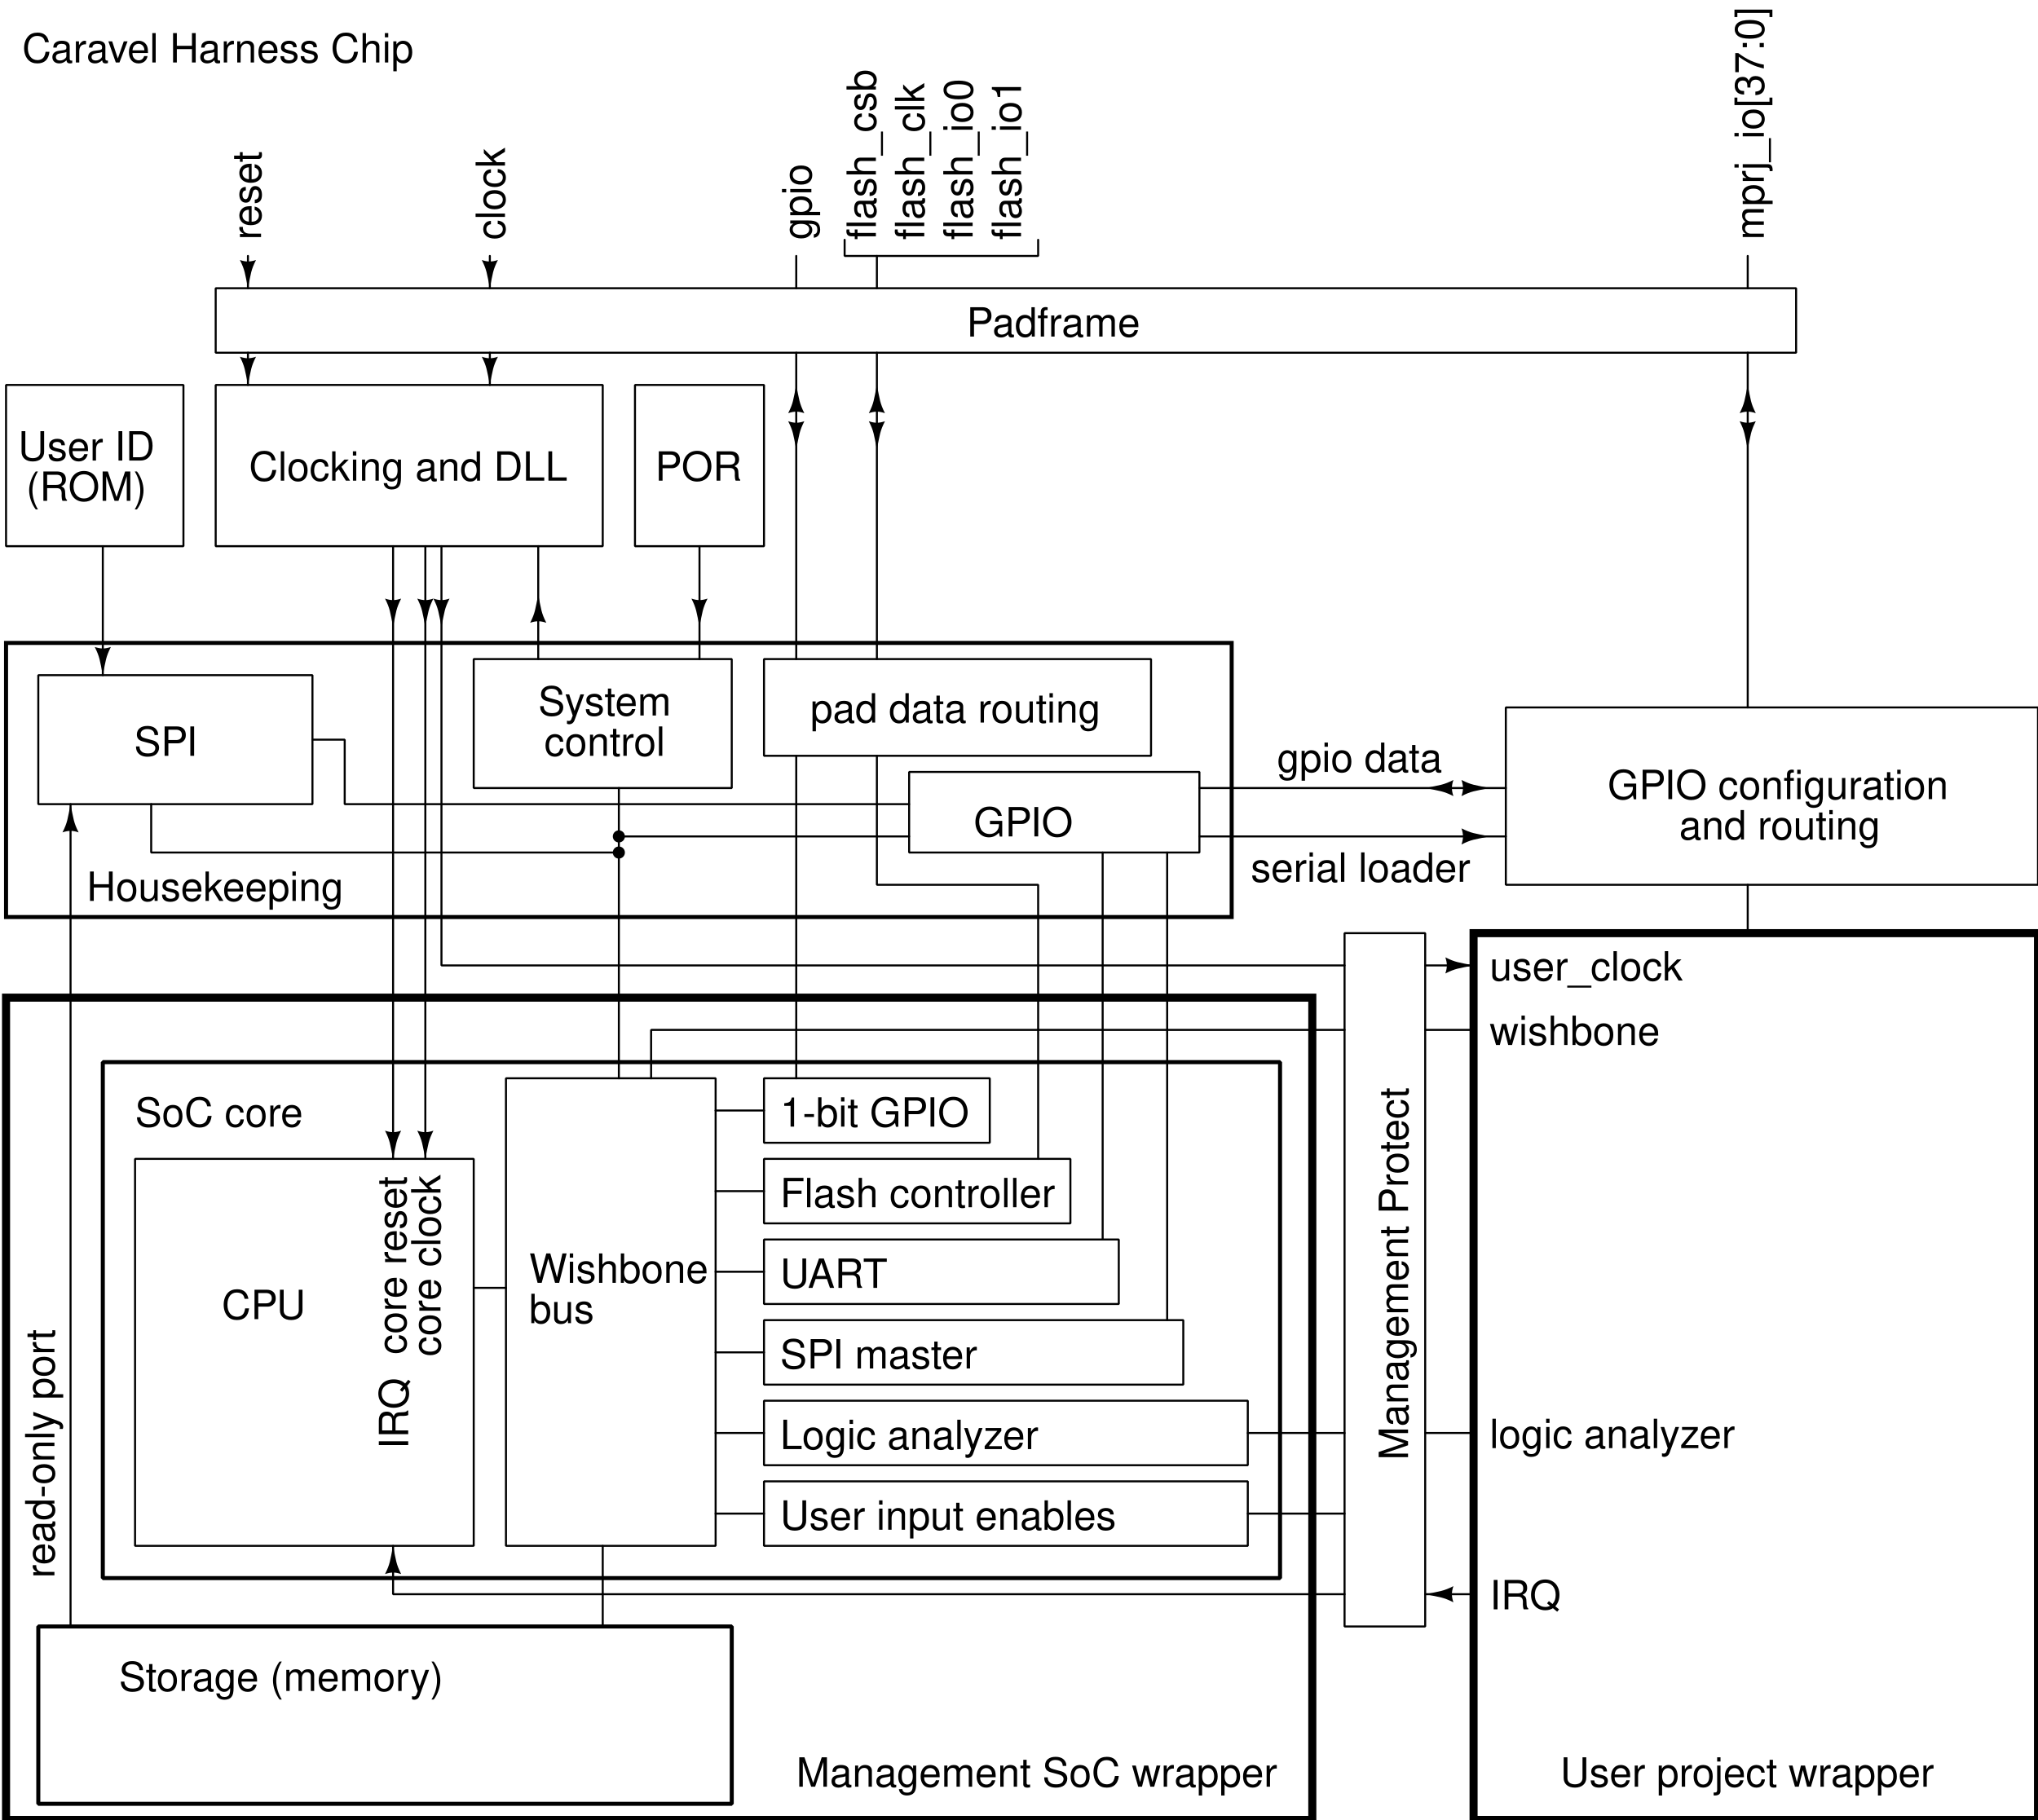
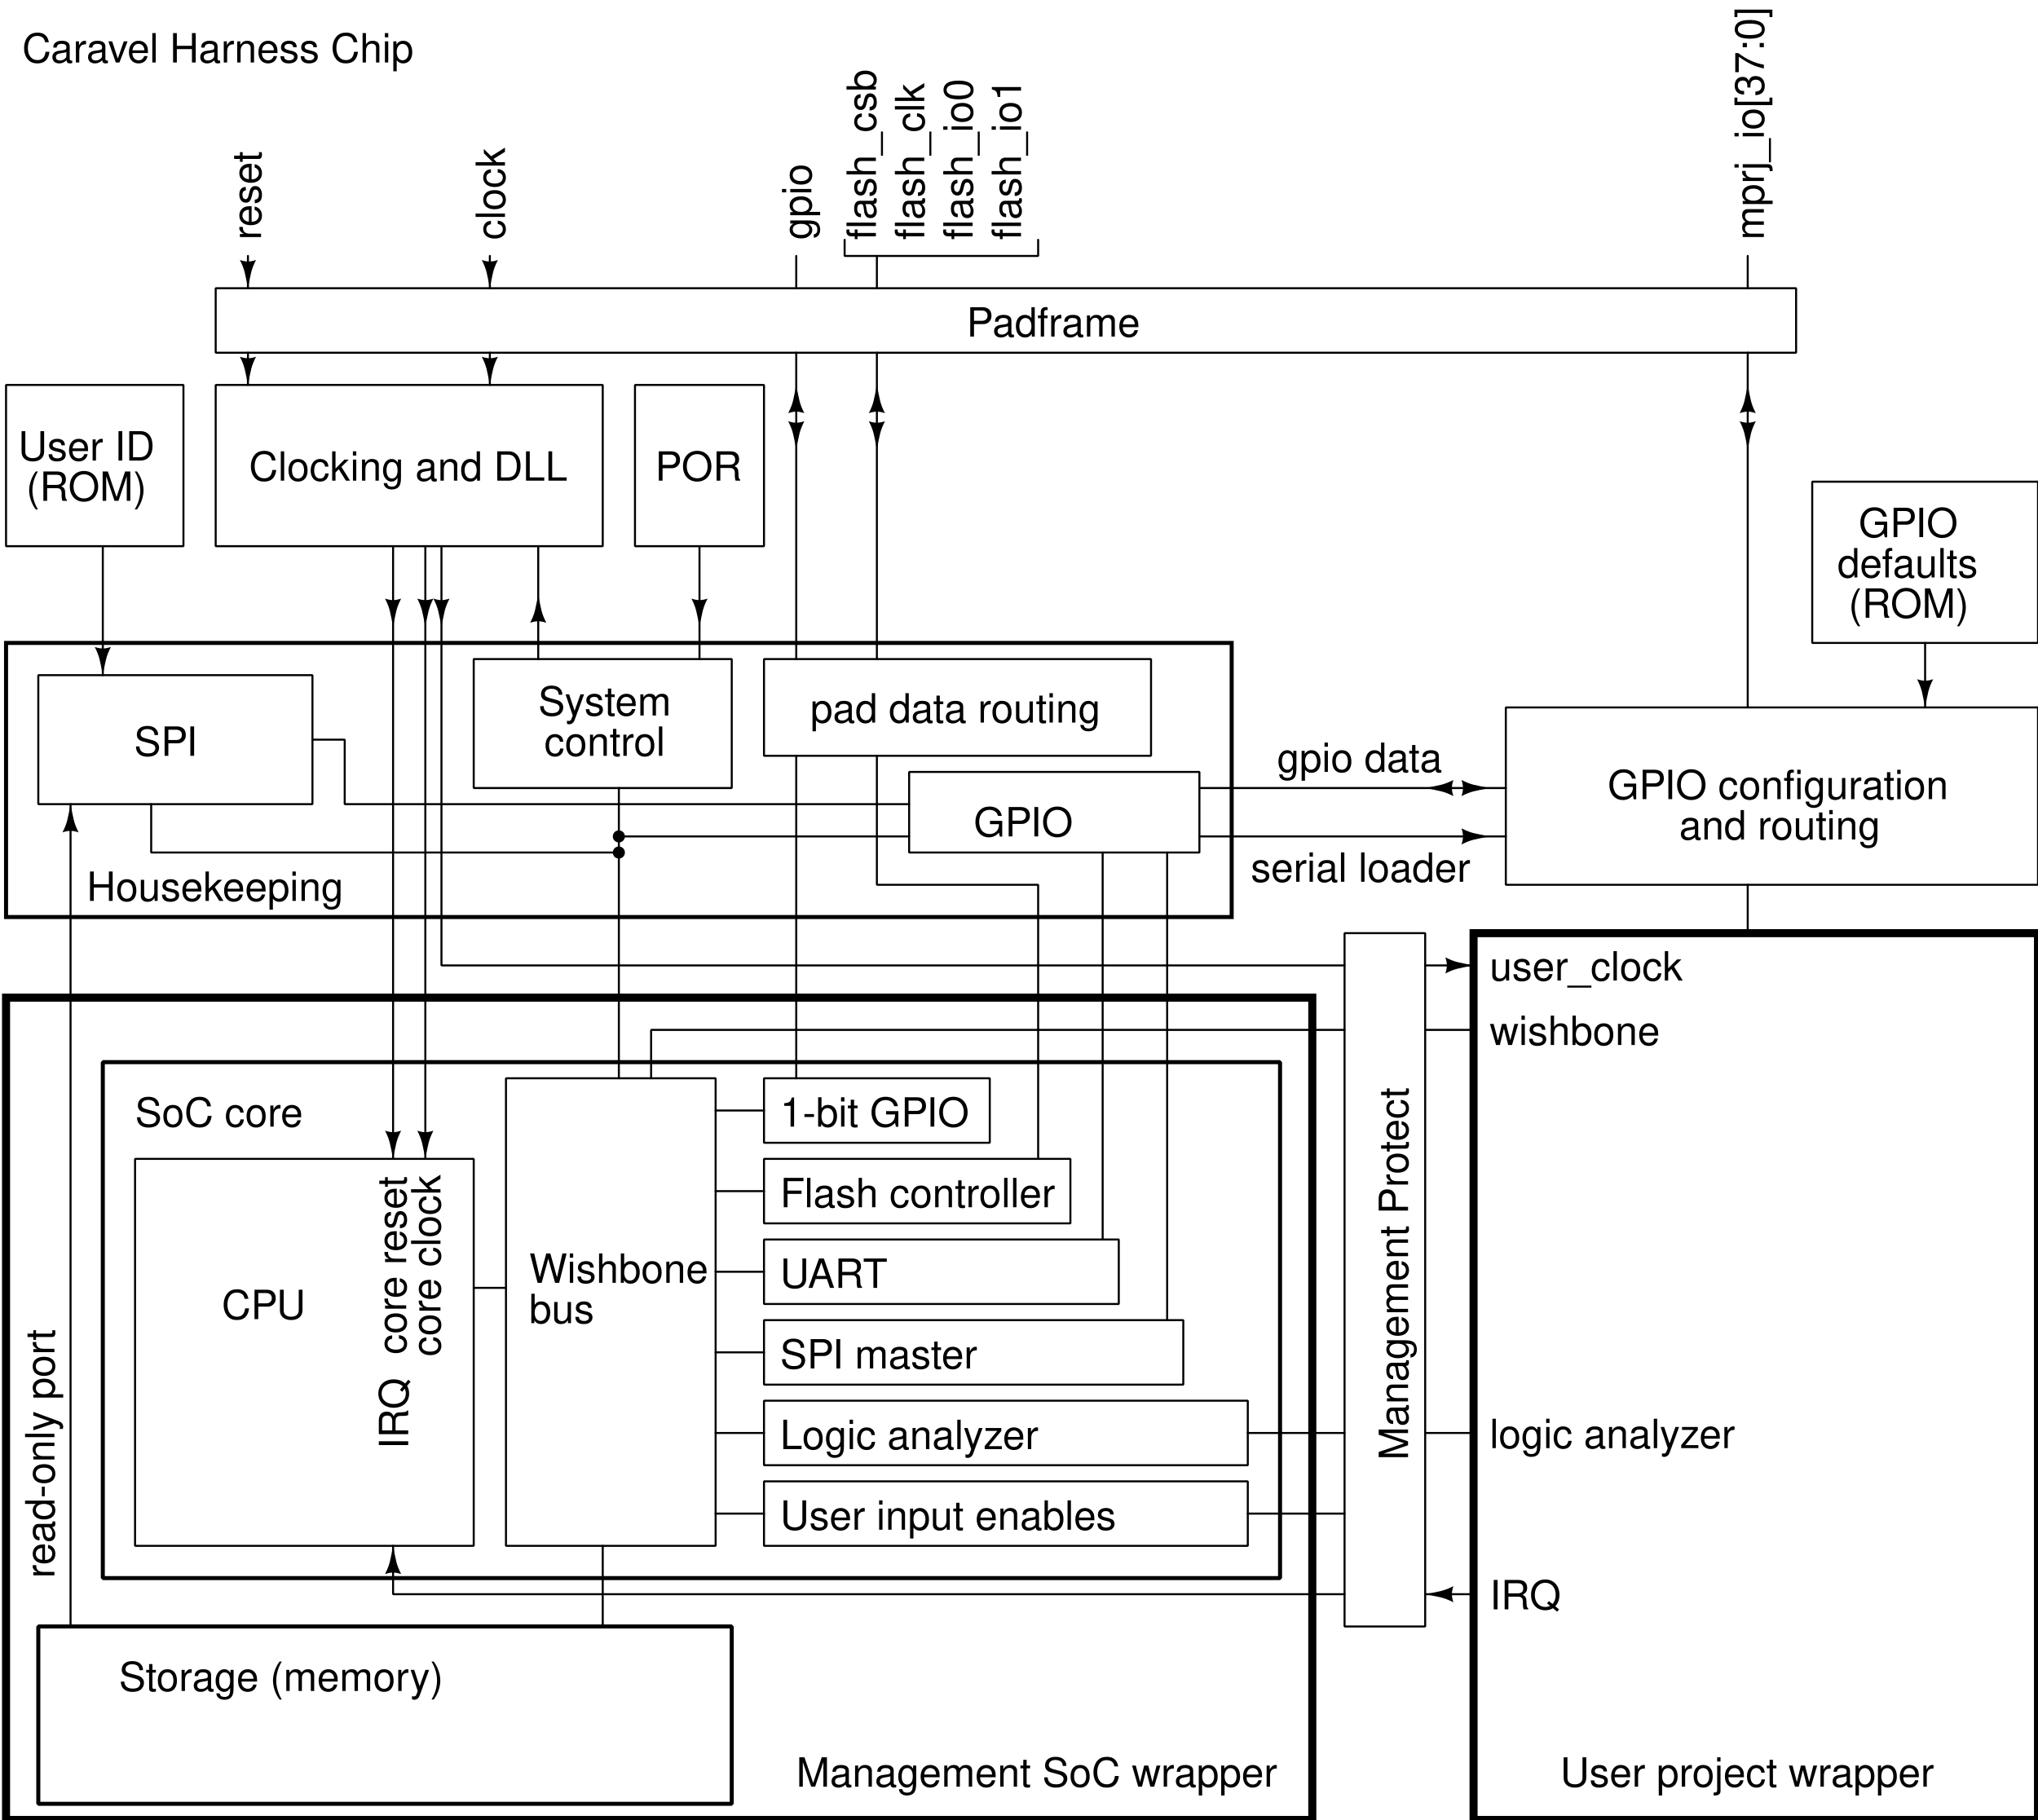
<svg xmlns="http://www.w3.org/2000/svg" version="1.1" id="caravel_block_diagram" width="100%" height="100%" viewBox="-6 -6 2022 1806">
  <g stroke="black">
    <g transform="matrix(   1    0   -0    1  16  56)" fill="#000000">
      <text stroke="none" font-family="Helvetica" font-size="40">
        <tspan x="0" y="0">Caravel Harness Chip</tspan>
      </text>
    </g>
    <path d="M1456,1800 L1456,920 2016,920 2016,1800 z" fill="none" stroke-width="8" stroke-linejoin="miter" stroke-linecap="projecting" stroke="#000000" />
    <g transform="matrix(   1    0   -0    1 1728 1752)" fill="#000000">
      <text stroke="none" font-family="Helvetica" font-size="40">
        <tspan x="-186" y="15">User project wrapper</tspan>
      </text>
    </g>
    <path d="M0,1800 L0,984 1296,984 1296,1800 z" fill="none" stroke-width="8" stroke-linejoin="miter" stroke-linecap="projecting" stroke="#000000" />
    <g transform="matrix(   1    0   -0    1 1024 1752)" fill="#000000">
      <text stroke="none" font-family="Helvetica" font-size="40">
        <tspan x="-240" y="15">Management SoC wrapper</tspan>
      </text>
    </g>
    <path d="M0,904 L0,632 1216,632 1216,904 z" fill="none" stroke-width="4" stroke-linejoin="miter" stroke-linecap="projecting" stroke="#000000" />
    <path d="M96,1560 L96,1048 1264,1048 1264,1560 z" fill="none" stroke-width="4" stroke-linejoin="bevel" stroke-linecap="round" stroke="#000000" />
    <g transform="matrix(   1    0   -0    1 128 1112)" fill="#000000">
      <text stroke="none" font-family="Helvetica" font-size="40">
        <tspan x="0" y="0">SoC core</tspan>
      </text>
    </g>
    <path d="M32,1784 L32,1608 720,1608 720,1784 z" fill="none" stroke-width="4" stroke-linejoin="bevel" stroke-linecap="round" stroke="#000000" />
    <g transform="matrix(   1    0   -0    1 112 1672)" fill="#000000">
      <text stroke="none" font-family="Helvetica" font-size="40">
        <tspan x="0" y="0">Storage (memory)</tspan>
      </text>
    </g>
    <path d="M128,1528 L128,1144 464,1144 464,1528 z" fill="none" stroke-width="2" stroke-linejoin="bevel" stroke-linecap="round" stroke="#000000" />
    <g transform="matrix(   1    0   -0    1 256 1288)" fill="#000000">
      <text stroke="none" font-family="Helvetica" font-size="40">
        <tspan x="-42" y="15">CPU</tspan>
      </text>
    </g>
    <g transform="matrix(   1    0   -0    1 768 1352)" fill="#000000">
      <text stroke="none" font-family="Helvetica" font-size="40">
        <tspan x="0" y="0">SPI master</tspan>
      </text>
    </g>
    <g transform="matrix(   1    0   -0    1 768 1272)" fill="#000000">
      <text stroke="none" font-family="Helvetica" font-size="40">
        <tspan x="0" y="0">UART</tspan>
      </text>
    </g>
    <g transform="matrix(   1    0   -0    1 768 1192)" fill="#000000">
      <text stroke="none" font-family="Helvetica" font-size="40">
        <tspan x="0" y="0">Flash controller</tspan>
      </text>
    </g>
    <g transform="matrix(   1    0   -0    1 768 1112)" fill="#000000">
      <text stroke="none" font-family="Helvetica" font-size="40">
        <tspan x="0" y="0">1-bit GPIO</tspan>
      </text>
    </g>
    <path d="M496,1528 L496,1064 704,1064 704,1528 z" fill="none" stroke-width="2" stroke-linejoin="bevel" stroke-linecap="round" stroke="#000000" />
    <g transform="matrix(   1    0   -0    1 608 1272)" fill="#000000">
      <text stroke="none" font-family="Helvetica" font-size="40">
        <tspan x="-89" y="-5">Wishbone</tspan>
        <tspan x="-89" y="35">bus</tspan>
      </text>
    </g>
    <path d="M464,1272 L496,1272 " fill="none" stroke-width="2" stroke-linejoin="bevel" stroke-linecap="round" stroke="#000000" />
    <path d="M752,1128 L752,1064 976,1064 976,1128 z" fill="none" stroke-width="2" stroke-linejoin="bevel" stroke-linecap="round" stroke="#000000" />
    <path d="M752,1208 L752,1144 1056,1144 1056,1208 z" fill="none" stroke-width="2" stroke-linejoin="bevel" stroke-linecap="round" stroke="#000000" />
    <path d="M752,1288 L752,1224 1104,1224 1104,1288 z" fill="none" stroke-width="2" stroke-linejoin="bevel" stroke-linecap="round" stroke="#000000" />
    <path d="M752,1368 L752,1304 1168,1304 1168,1368 z" fill="none" stroke-width="2" stroke-linejoin="bevel" stroke-linecap="round" stroke="#000000" />
    <path d="M752,1448 L752,1384 1232,1384 1232,1448 z" fill="none" stroke-width="2" stroke-linejoin="bevel" stroke-linecap="round" stroke="#000000" />
    <g transform="matrix(   1    0   -0    1 768 1432)" fill="#000000">
      <text stroke="none" font-family="Helvetica" font-size="40">
        <tspan x="0" y="0">Logic analyzer</tspan>
      </text>
    </g>
    <path d="M704,1096 L752,1096 " fill="none" stroke-width="2" stroke-linejoin="bevel" stroke-linecap="round" stroke="#000000" />
    <path d="M704,1176 L752,1176 " fill="none" stroke-width="2" stroke-linejoin="bevel" stroke-linecap="round" stroke="#000000" />
    <path d="M704,1256 L752,1256 " fill="none" stroke-width="2" stroke-linejoin="bevel" stroke-linecap="round" stroke="#000000" />
    <path d="M704,1336 L752,1336 " fill="none" stroke-width="2" stroke-linejoin="bevel" stroke-linecap="round" stroke="#000000" />
    <path d="M704,1416 L752,1416 " fill="none" stroke-width="2" stroke-linejoin="bevel" stroke-linecap="round" stroke="#000000" />
    <path d="M608,1064 L608,824 " fill="none" stroke-width="2" stroke-linejoin="bevel" stroke-linecap="round" stroke="#000000" />
    <g transform="matrix(   1    0   -0    1  80 888)" fill="#000000">
      <text stroke="none" font-family="Helvetica" font-size="40">
        <tspan x="0" y="0">Housekeeping</tspan>
      </text>
    </g>
    <path d="M32,792 L32,664 304,664 304,792 z" fill="none" stroke-width="2" stroke-linejoin="bevel" stroke-linecap="round" stroke="#000000" />
    <g transform="matrix(   1    0   -0    1 160 744)" fill="#000000">
      <text stroke="none" font-family="Helvetica" font-size="40">
        <tspan x="-33" y="0">SPI</tspan>
      </text>
    </g>
    <path d="M896,840 L896,760 1184,760 1184,840 z" fill="none" stroke-width="2" stroke-linejoin="bevel" stroke-linecap="round" stroke="#000000" />
    <g transform="matrix(   1    0   -0    1 960 824)" fill="#000000">
      <text stroke="none" font-family="Helvetica" font-size="40">
        <tspan x="0" y="0">GPIO</tspan>
      </text>
    </g>
    <path d="M464,776 L464,648 720,648 720,776 z" fill="none" stroke-width="2" stroke-linejoin="bevel" stroke-linecap="round" stroke="#000000" />
    <g transform="matrix(   1    0   -0    1 528 744)" fill="#000000">
      <text stroke="none" font-family="Helvetica" font-size="40">
        <tspan x="0" y="-40">System</tspan>
        <tspan x="6" y="0">control</tspan>
      </text>
    </g>
    <path d="M1232,1416 L1328,1416 " fill="none" stroke-width="2" stroke-linejoin="bevel" stroke-linecap="round" stroke="#000000" />
    <path d="M1328,1608 L1328,920 1408,920 1408,1608 z" fill="none" stroke-width="2" stroke-linejoin="bevel" stroke-linecap="round" stroke="#000000" />
    <path d="M1408,1016 L1456,1016 " fill="none" stroke-width="2" stroke-linejoin="bevel" stroke-linecap="round" stroke="#000000" />
    <path d="M1408,1416 L1456,1416 " fill="none" stroke-width="2" stroke-linejoin="bevel" stroke-linecap="round" stroke="#000000" />
    <g transform="matrix(-1.16895e-11   -1    1 -1.16895e-11 1376 1256)" fill="#000000">
      <text stroke="none" font-family="Helvetica" font-size="40">
        <tspan x="-187" y="15">Management Protect</tspan>
      </text>
    </g>
    <path d="M1184,776 L1488,776 " fill="none" stroke-width="2" stroke-linejoin="bevel" stroke-linecap="round" stroke="#000000" />
    <path d="M64,1608 L64,792 " fill="none" stroke-width="2" stroke-linejoin="bevel" stroke-linecap="round" stroke="#000000" />
    <path d="M592,1528 L592,1608 " fill="none" stroke-width="2" stroke-linejoin="bevel" stroke-linecap="round" stroke="#000000" />
    <path d="M1728,872 L1728,920 " fill="none" stroke-width="2" stroke-linejoin="bevel" stroke-linecap="round" stroke="#000000" />
    <path d="M608,840 L144,840 144,792 " fill="none" stroke-width="2" stroke-linejoin="bevel" stroke-linecap="round" stroke="#000000" />
    <ellipse cx="608" cy="840" rx="6" ry="6" fill="#000000" stroke="none" />
    <path d="M1408,1576 L1456,1576 " fill="none" stroke-width="2" stroke-linejoin="bevel" stroke-linecap="round" stroke="#000000" />
    <path d="M1328,1576 L384,1576 384,1528 " fill="none" stroke-width="2" stroke-linejoin="bevel" stroke-linecap="round" stroke="#000000" />
    <g transform="matrix(   1    0   -0    1 1472 1576)" fill="#000000">
      <text stroke="none" font-family="Helvetica" font-size="40">
        <tspan x="0" y="15">IRQ</tspan>
      </text>
    </g>
    <g transform="matrix(   1    0   -0    1 1472 1016)" fill="#000000">
      <text stroke="none" font-family="Helvetica" font-size="40">
        <tspan x="0" y="15">wishbone</tspan>
      </text>
    </g>
    <g transform="matrix(   1    0   -0    1 1472 1416)" fill="#000000">
      <text stroke="none" font-family="Helvetica" font-size="40">
        <tspan x="0" y="15">logic analyzer</tspan>
      </text>
    </g>
    <path d="M1488,872 L1488,696 2016,696 2016,872 z" fill="none" stroke-width="2" stroke-linejoin="bevel" stroke-linecap="round" stroke="#000000" />
    <g transform="matrix(   1    0   -0    1 1760 792)" fill="#000000">
      <text stroke="none" font-family="Helvetica" font-size="40">
        <tspan x="-171" y="-5">GPIO configuration</tspan>
        <tspan x="-100" y="35">and routing</tspan>
      </text>
    </g>
    <path d="M0,536 L0,376 176,376 176,536 z" fill="none" stroke-width="2" stroke-linejoin="bevel" stroke-linecap="round" stroke="#000000" />
    <g transform="matrix(   1    0   -0    1  80 456)" fill="#000000">
      <text stroke="none" font-family="Helvetica" font-size="40">
        <tspan x="-68" y="-5">User ID</tspan>
        <tspan x="-60" y="35">(ROM)</tspan>
      </text>
    </g>
    <path d="M208,536 L208,376 592,376 592,536 z" fill="none" stroke-width="2" stroke-linejoin="bevel" stroke-linecap="round" stroke="#000000" />
    <g transform="matrix(   1    0   -0    1 400 456)" fill="#000000">
      <text stroke="none" font-family="Helvetica" font-size="40">
        <tspan x="-159" y="15">Clocking and DLL</tspan>
      </text>
    </g>
    <path d="M528,536 L528,648 " fill="none" stroke-width="2" stroke-linejoin="bevel" stroke-linecap="round" stroke="#000000" />
    <g transform="matrix(   1    0   -0    1 1344 840)" fill="#000000">
      <text stroke="none" font-family="Helvetica" font-size="40">
        <tspan x="-109" y="29">serial loader</tspan>
      </text>
    </g>
    <path d="M1152,1304 L1152,840 " fill="none" stroke-width="2" stroke-linejoin="bevel" stroke-linecap="round" stroke="#000000" />
    <path d="M752,744 L752,648 1136,648 1136,744 z" fill="none" stroke-width="2" stroke-linejoin="bevel" stroke-linecap="round" stroke="#000000" />
    <g transform="matrix(   1    0   -0    1 1344 760)" fill="#000000">
      <text stroke="none" font-family="Helvetica" font-size="40">
        <tspan x="-83" y="0">gpio data</tspan>
      </text>
    </g>
    <g transform="matrix(   1    0   -0    1 944 696)" fill="#000000">
      <text stroke="none" font-family="Helvetica" font-size="40">
        <tspan x="-146" y="15">pad data routing</tspan>
      </text>
    </g>
    <path d="M1184,824 L1488,824 " fill="none" stroke-width="2" stroke-linejoin="bevel" stroke-linecap="round" stroke="#000000" />
    <path d="M1088,1224 L1088,840 " fill="none" stroke-width="2" stroke-linejoin="bevel" stroke-linecap="round" stroke="#000000" />
    <path d="M1024,1144 L1024,872 864,872 864,744 " fill="none" stroke-width="2" stroke-linejoin="bevel" stroke-linecap="round" stroke="#000000" />
    <path d="M784,1064 L784,744 " fill="none" stroke-width="2" stroke-linejoin="bevel" stroke-linecap="round" stroke="#000000" />
    <path d="M784,648 L784,344 " fill="none" stroke-width="2" stroke-linejoin="bevel" stroke-linecap="round" stroke="#000000" />
    <g transform="matrix(-1.16895e-11   -1    1 -1.16895e-11 784 232)" fill="#000000">
      <text stroke="none" font-family="Helvetica" font-size="40">
        <tspan x="0" y="15">gpio</tspan>
      </text>
    </g>
    <path d="M896,824 L608,824 " fill="none" stroke-width="2" stroke-linejoin="bevel" stroke-linecap="round" stroke="#000000" />
    <ellipse cx="608" cy="824" rx="6" ry="6" fill="#000000" stroke="none" />
    <path d="M1728,696 L1728,344 " fill="none" stroke-width="2" stroke-linejoin="bevel" stroke-linecap="round" stroke="#000000" />
    <g transform="matrix(-1.16895e-11   -1    1 -1.16895e-11 1744 232)" fill="#000000">
      <text stroke="none" font-family="Helvetica" font-size="40">
        <tspan x="0" y="0">mprj_io[37:0]</tspan>
      </text>
    </g>
    <path d="M864,648 L864,344 " fill="none" stroke-width="2" stroke-linejoin="bevel" stroke-linecap="round" stroke="#000000" />
    <g transform="matrix(-1.16895e-11   -1    1 -1.16895e-11 848 232)" fill="#000000">
      <text stroke="none" font-family="Helvetica" font-size="40">
        <tspan x="0" y="15">flash_csb</tspan>
      </text>
    </g>
    <path d="M480,376 L480,344 " fill="none" stroke-width="2" stroke-linejoin="bevel" stroke-linecap="round" stroke="#000000" />
    <g transform="matrix(-1.16895e-11   -1    1 -1.16895e-11 480 232)" fill="#000000">
      <text stroke="none" font-family="Helvetica" font-size="40">
        <tspan x="0" y="15">clock</tspan>
      </text>
    </g>
    <path d="M832,232 L832,248 1024,248 1024,232 " fill="none" stroke-width="2" stroke-linejoin="bevel" stroke-linecap="round" stroke="#000000" />
    <g transform="matrix(-1.16895e-11   -1    1 -1.16895e-11 896 232)" fill="#000000">
      <text stroke="none" font-family="Helvetica" font-size="40">
        <tspan x="0" y="15">flash_clk</tspan>
      </text>
    </g>
    <g transform="matrix(-1.16895e-11   -1    1 -1.16895e-11 944 232)" fill="#000000">
      <text stroke="none" font-family="Helvetica" font-size="40">
        <tspan x="0" y="15">flash_io0</tspan>
      </text>
    </g>
    <g transform="matrix(-1.16895e-11   -1    1 -1.16895e-11 992 232)" fill="#000000">
      <text stroke="none" font-family="Helvetica" font-size="40">
        <tspan x="0" y="15">flash_io1</tspan>
      </text>
    </g>
    <g transform="matrix(-1.16895e-11   -1    1 -1.16895e-11  48 1560)" fill="#000000">
      <text stroke="none" font-family="Helvetica" font-size="40">
        <tspan x="0" y="0">read-only port</tspan>
      </text>
    </g>
    <path d="M608,824 L608,776 " fill="none" stroke-width="2" stroke-linejoin="bevel" stroke-linecap="round" stroke="#000000" />
    <path d="M416,536 L416,1144 " fill="none" stroke-width="2" stroke-linejoin="bevel" stroke-linecap="round" stroke="#000000" />
    <path d="M432,536 L432,952 1328,952 " fill="none" stroke-width="2" stroke-linejoin="bevel" stroke-linecap="round" stroke="#000000" />
    <path d="M1408,952 L1456,952 " fill="none" stroke-width="2" stroke-linejoin="bevel" stroke-linecap="round" stroke="#000000" />
    <g transform="matrix(   1    0   -0    1 1472 952)" fill="#000000">
      <text stroke="none" font-family="Helvetica" font-size="40">
        <tspan x="0" y="15">user_clock</tspan>
      </text>
    </g>
    <path d="M624,536 L624,376 752,376 752,536 z" fill="none" stroke-width="2" stroke-linejoin="bevel" stroke-linecap="round" stroke="#000000" />
    <g transform="matrix(   1    0   -0    1 688 456)" fill="#000000">
      <text stroke="none" font-family="Helvetica" font-size="40">
        <tspan x="-44" y="15">POR</tspan>
      </text>
    </g>
    <g transform="matrix(-1.16895e-11   -1    1 -1.16895e-11 416 1160)" fill="#000000">
      <text stroke="none" font-family="Helvetica" font-size="40">
        <tspan x="-180" y="15">core clock</tspan>
      </text>
    </g>
    <g transform="matrix(-1.16895e-11   -1    1 -1.16895e-11 384 1432)" fill="#000000">
      <text stroke="none" font-family="Helvetica" font-size="40">
        <tspan x="0" y="15">IRQ</tspan>
      </text>
    </g>
    <g transform="matrix(-1.16895e-11   -1    1 -1.16895e-11 384 1160)" fill="#000000">
      <text stroke="none" font-family="Helvetica" font-size="40">
        <tspan x="-178" y="13">core reset</tspan>
      </text>
    </g>
    <path d="M208,344 L208,280 1776,280 1776,344 z" fill="none" stroke-width="2" stroke-linejoin="bevel" stroke-linecap="round" stroke="#000000" />
    <path d="M864,280 L864,248 " fill="none" stroke-width="2" stroke-linejoin="bevel" stroke-linecap="round" stroke="#000000" />
    <path d="M784,280 L784,248 " fill="none" stroke-width="2" stroke-linejoin="bevel" stroke-linecap="round" stroke="#000000" />
    <path d="M480,280 L480,248 " fill="none" stroke-width="2" stroke-linejoin="bevel" stroke-linecap="round" stroke="#000000" />
    <path d="M240,280 L240,248 " fill="none" stroke-width="2" stroke-linejoin="bevel" stroke-linecap="round" stroke="#000000" />
    <g transform="matrix(-1.16895e-11   -1    1 -1.16895e-11 240 232)" fill="#000000">
      <text stroke="none" font-family="Helvetica" font-size="40">
        <tspan x="0" y="13">reset</tspan>
      </text>
    </g>
    <path d="M384,536 L384,600 384,600 384,1144 " fill="none" stroke-width="2" stroke-linejoin="bevel" stroke-linecap="round" stroke="#000000" />
    <path d="M240,376 L240,344 " fill="none" stroke-width="2" stroke-linejoin="bevel" stroke-linecap="round" stroke="#000000" />
    <path d="M1728,280 L1728,248 " fill="none" stroke-width="2" stroke-linejoin="bevel" stroke-linecap="round" stroke="#000000" />
    <path d="M96,664 L96,536 " fill="none" stroke-width="2" stroke-linejoin="bevel" stroke-linecap="round" stroke="#000000" />
    <path d="M896,792 L336,792 336,728 304,728 " fill="none" stroke-width="2" stroke-linejoin="bevel" stroke-linecap="round" stroke="#000000" />
    <g transform="matrix(   1    0   -0    1 1040 328)" fill="#000000">
      <text stroke="none" font-family="Helvetica" font-size="40">
        <tspan x="-87" y="0">Padframe</tspan>
      </text>
    </g>
    <path d="M688,536 L688,584 688,584 688,648 " fill="none" stroke-width="2" stroke-linejoin="bevel" stroke-linecap="round" stroke="#000000" />
    <path d="M696,588 C691,598 691,601 688,616 C685,601 685,598 680,588 C686,590 690,590 696,588 " fill="#000000" stroke="none" />
    <path d="M536,612 C531,602 531,599 528,584 C525,599 525,602 520,612 C526,610 530,610 536,612 " fill="#000000" stroke="none" />
    <path d="M440,588 C435,598 435,601 432,616 C429,601 429,598 424,588 C430,590 434,590 440,588 " fill="#000000" stroke="none" />
    <path d="M424,588 C419,598 419,601 416,616 C413,601 413,598 408,588 C414,590 418,590 424,588 " fill="#000000" stroke="none" />
    <path d="M392,588 C387,598 387,601 384,616 C381,601 381,598 376,588 C382,590 386,590 392,588 " fill="#000000" stroke="none" />
    <path d="M248,252 C243,262 243,265 240,280 C237,265 237,262 232,252 C238,254 242,254 248,252 " fill="#000000" stroke="none" />
    <path d="M248,348 C243,358 243,361 240,376 C237,361 237,358 232,348 C238,350 242,350 248,348 " fill="#000000" stroke="none" />
    <path d="M488,348 C483,358 483,361 480,376 C477,361 477,358 472,348 C478,350 482,350 488,348 " fill="#000000" stroke="none" />
    <path d="M488,252 C483,262 483,265 480,280 C477,265 477,262 472,252 C478,254 482,254 488,252 " fill="#000000" stroke="none" />
    <path d="M792,412 C787,422 787,425 784,440 C781,425 781,422 776,412 C782,414 786,414 792,412 " fill="#000000" stroke="none" />
    <path d="M792,404 C787,394 787,391 784,376 C781,391 781,394 776,404 C782,402 786,402 792,404 " fill="#000000" stroke="none" />
    <path d="M872,404 C867,394 867,391 864,376 C861,391 861,394 856,404 C862,402 866,402 872,404 " fill="#000000" stroke="none" />
    <path d="M872,412 C867,422 867,425 864,440 C861,425 861,422 856,412 C862,414 866,414 872,412 " fill="#000000" stroke="none" />
    <path d="M1736,404 C1731,394 1731,391 1728,376 C1725,391 1725,394 1720,404 C1726,402 1730,402 1736,404 " fill="#000000" stroke="none" />
    <path d="M1736,412 C1731,422 1731,425 1728,440 C1725,425 1725,422 1720,412 C1726,414 1730,414 1736,412 " fill="#000000" stroke="none" />
    <path d="M72,820 C67,810 67,807 64,792 C61,807 61,810 56,820 C62,818 66,818 72,820 " fill="#000000" stroke="none" />
    <path d="M1444,832 C1454,827 1457,827 1472,824 C1457,821 1454,821 1444,816 C1446,822 1446,826 1444,832 " fill="#000000" stroke="none" />
    <path d="M1444,784 C1454,779 1457,779 1472,776 C1457,773 1454,773 1444,768 C1446,774 1446,778 1444,784 " fill="#000000" stroke="none" />
    <path d="M1436,784 C1426,779 1423,779 1408,776 C1423,773 1426,773 1436,768 C1434,774 1434,778 1436,784 " fill="#000000" stroke="none" />
    <path d="M1428,960 C1438,955 1441,955 1456,952 C1441,949 1438,949 1428,944 C1430,950 1430,954 1428,960 " fill="#000000" stroke="none" />
    <path d="M1436,1584 C1426,1579 1423,1579 1408,1576 C1423,1573 1426,1573 1436,1568 C1434,1574 1434,1578 1436,1584 " fill="#000000" stroke="none" />
    <path d="M376,1556 C381,1546 381,1543 384,1528 C387,1543 387,1546 392,1556 C386,1554 382,1554 376,1556 " fill="#000000" stroke="none" />
    <path d="M408,1116 C413,1126 413,1129 416,1144 C419,1129 419,1126 424,1116 C418,1118 414,1118 408,1116 " fill="#000000" stroke="none" />
    <path d="M376,1116 C381,1126 381,1129 384,1144 C387,1129 387,1126 392,1116 C386,1118 382,1118 376,1116 " fill="#000000" stroke="none" />
    <path d="M104,636 C99,646 99,649 96,664 C93,649 93,646 88,636 C94,638 98,638 104,636 " fill="#000000" stroke="none" />
    <path d="M640,1064 L640,1016 1328,1016 " fill="none" stroke-width="2" stroke-linejoin="bevel" stroke-linecap="round" stroke="#000000" />
    <path d="M752,1528 L752,1464 1232,1464 1232,1528 z" fill="none" stroke-width="2" stroke-linejoin="bevel" stroke-linecap="round" stroke="#000000" />
    <path d="M752,1496 L704,1496 " fill="none" stroke-width="2" stroke-linejoin="bevel" stroke-linecap="round" stroke="#000000" />
    <path d="M1232,1496 L1328,1496 " fill="none" stroke-width="2" stroke-linejoin="bevel" stroke-linecap="round" stroke="#000000" />
    <g transform="matrix(   1    0   -0    1 768 1512)" fill="#000000">
      <text stroke="none" font-family="Helvetica" font-size="40">
        <tspan x="0" y="0">User input enables</tspan>
      </text>
    </g>
+     <g transform="matrix(   1    0   -0    1 1888 552)" fill="#000000">
+       <text stroke="none" font-family="Helvetica" font-size="40">
+         <tspan x="-50" y="-25">GPIO</tspan>
+         <tspan x="-71" y="15">defaults</tspan>
+         <tspan x="-60" y="55">(ROM)</tspan>
+       </text>
+     </g>
+     <path d="M1792,632 L1792,472 2016,472 2016,632 z" fill="none" stroke-width="2" stroke-linejoin="bevel" stroke-linecap="round" stroke="#000000" />
+     <path d="M1904,696 L1904,632 " fill="none" stroke-width="2" stroke-linejoin="bevel" stroke-linecap="round" stroke="#000000" />
+     <path d="M1912,668 C1907,678 1907,681 1904,696 C1901,681 1901,678 1896,668 C1902,670 1906,670 1912,668 " fill="#000000" stroke="none" />
  </g>
</svg>
